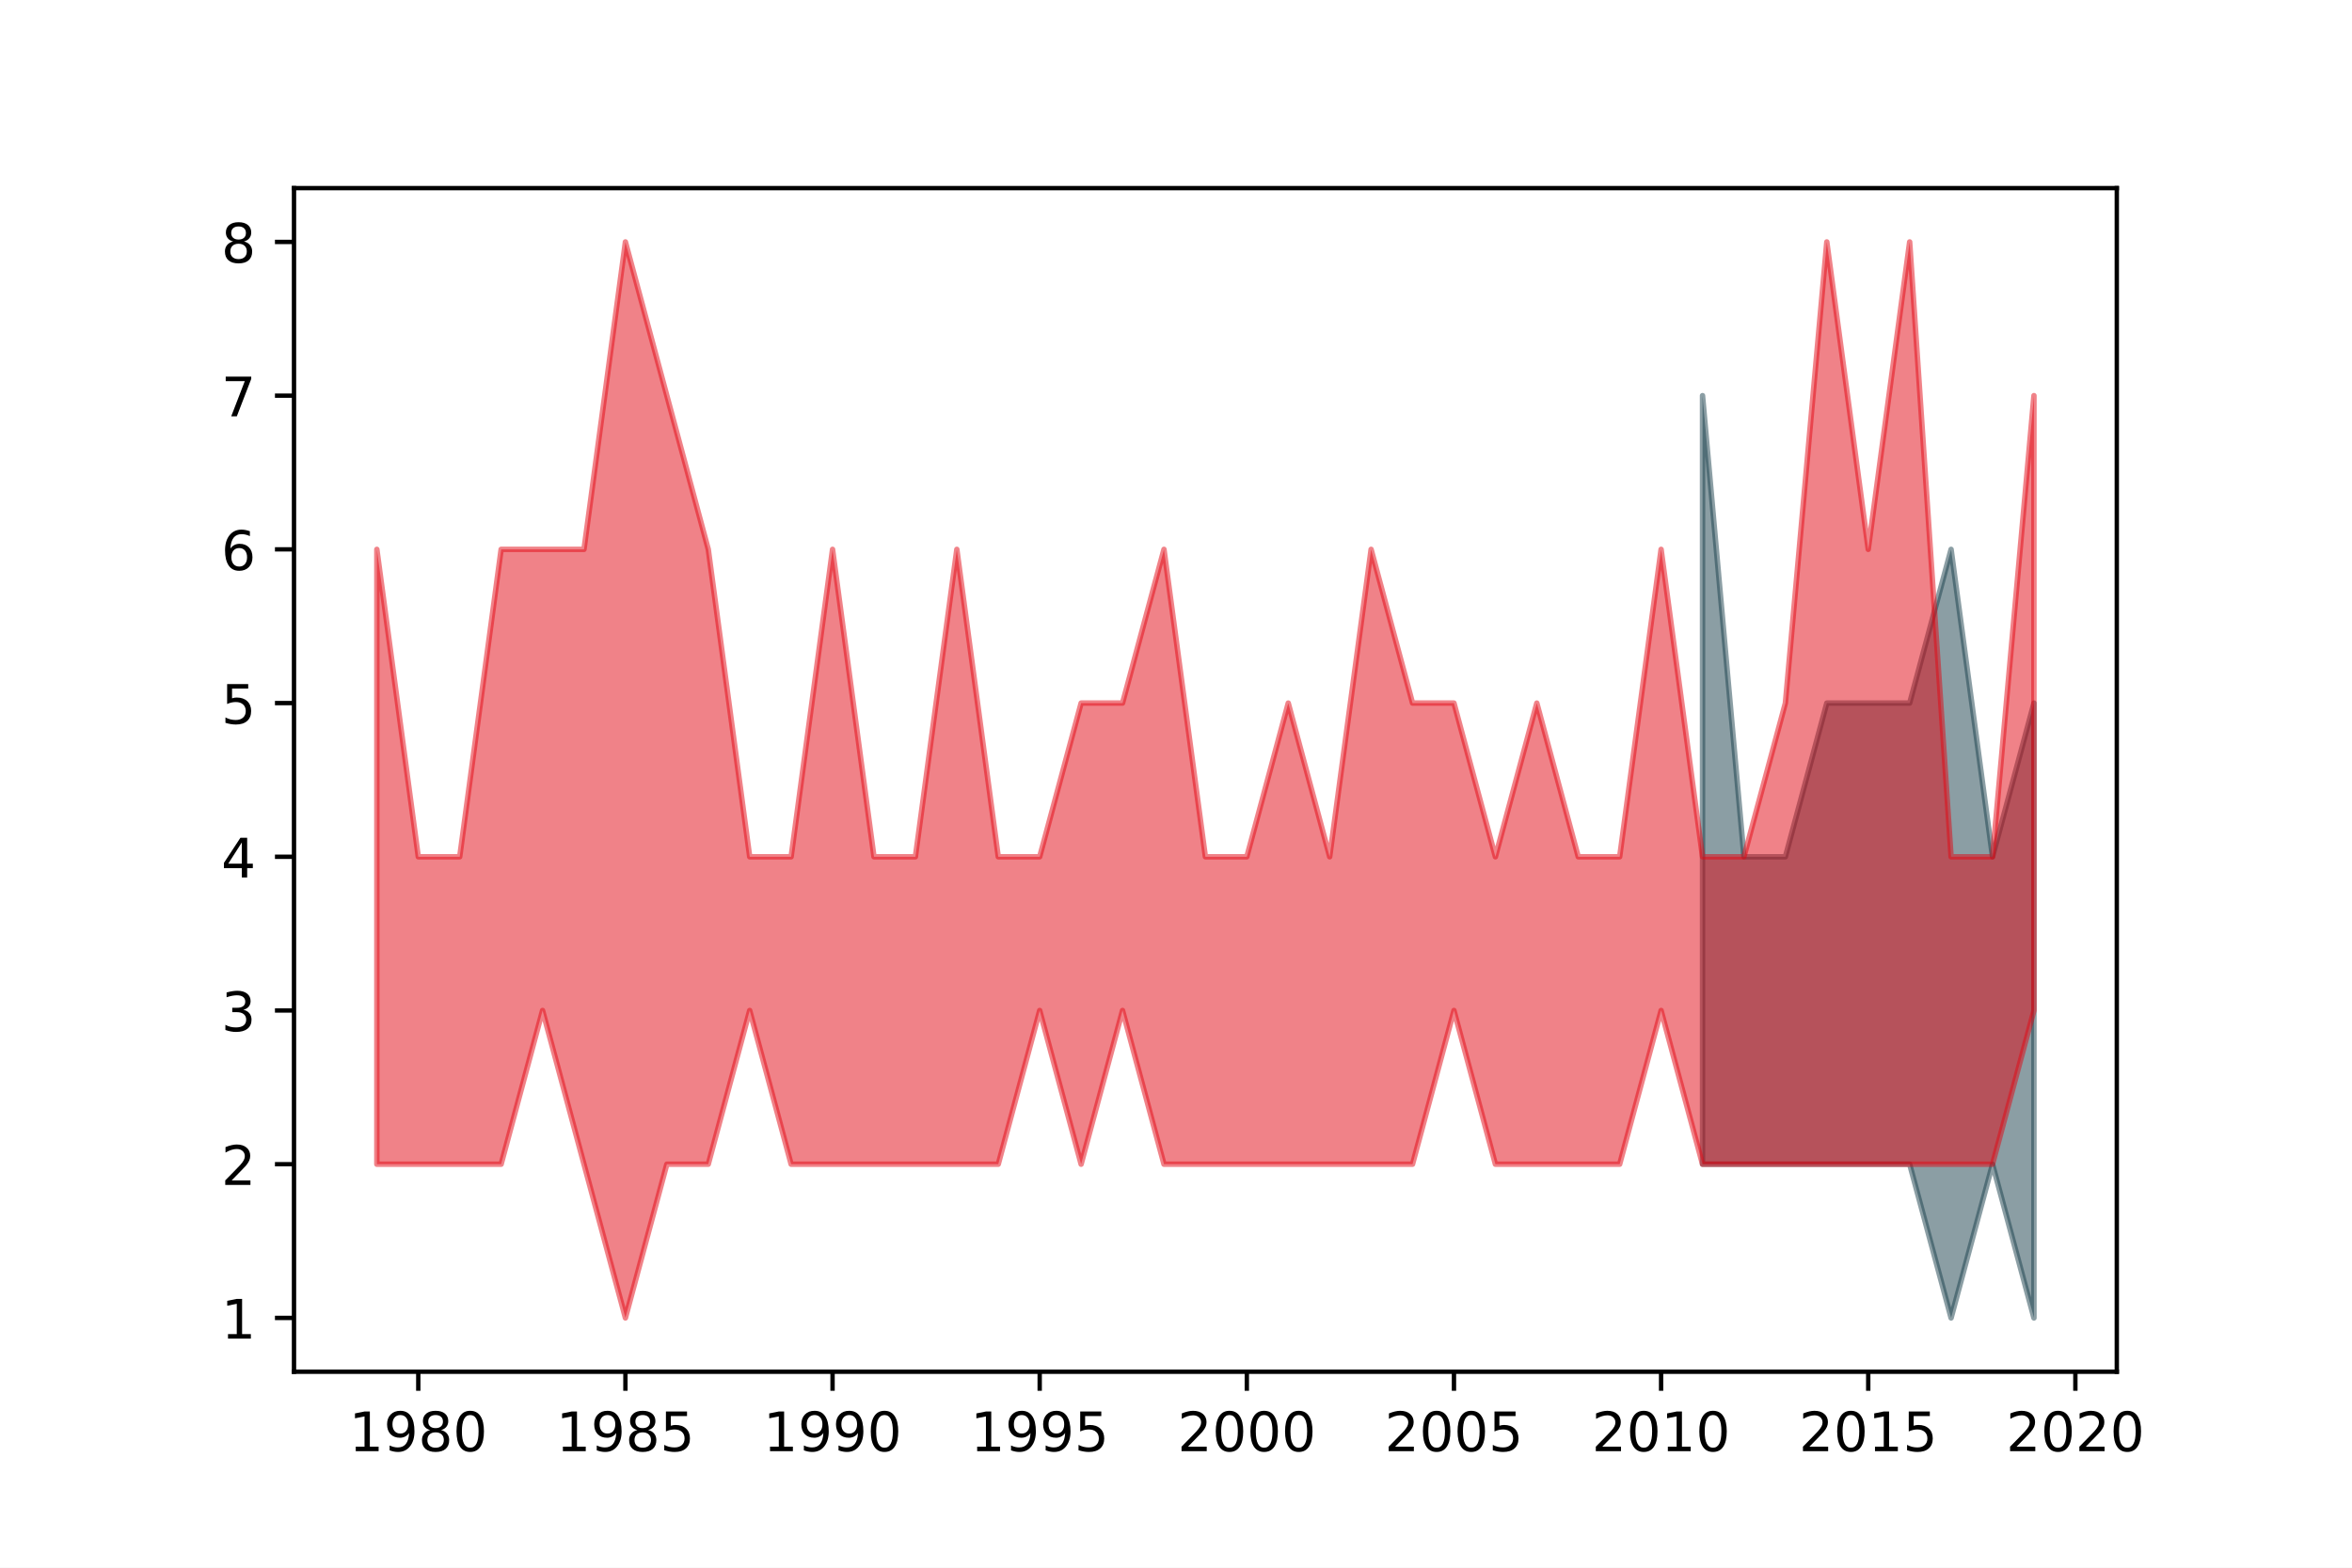
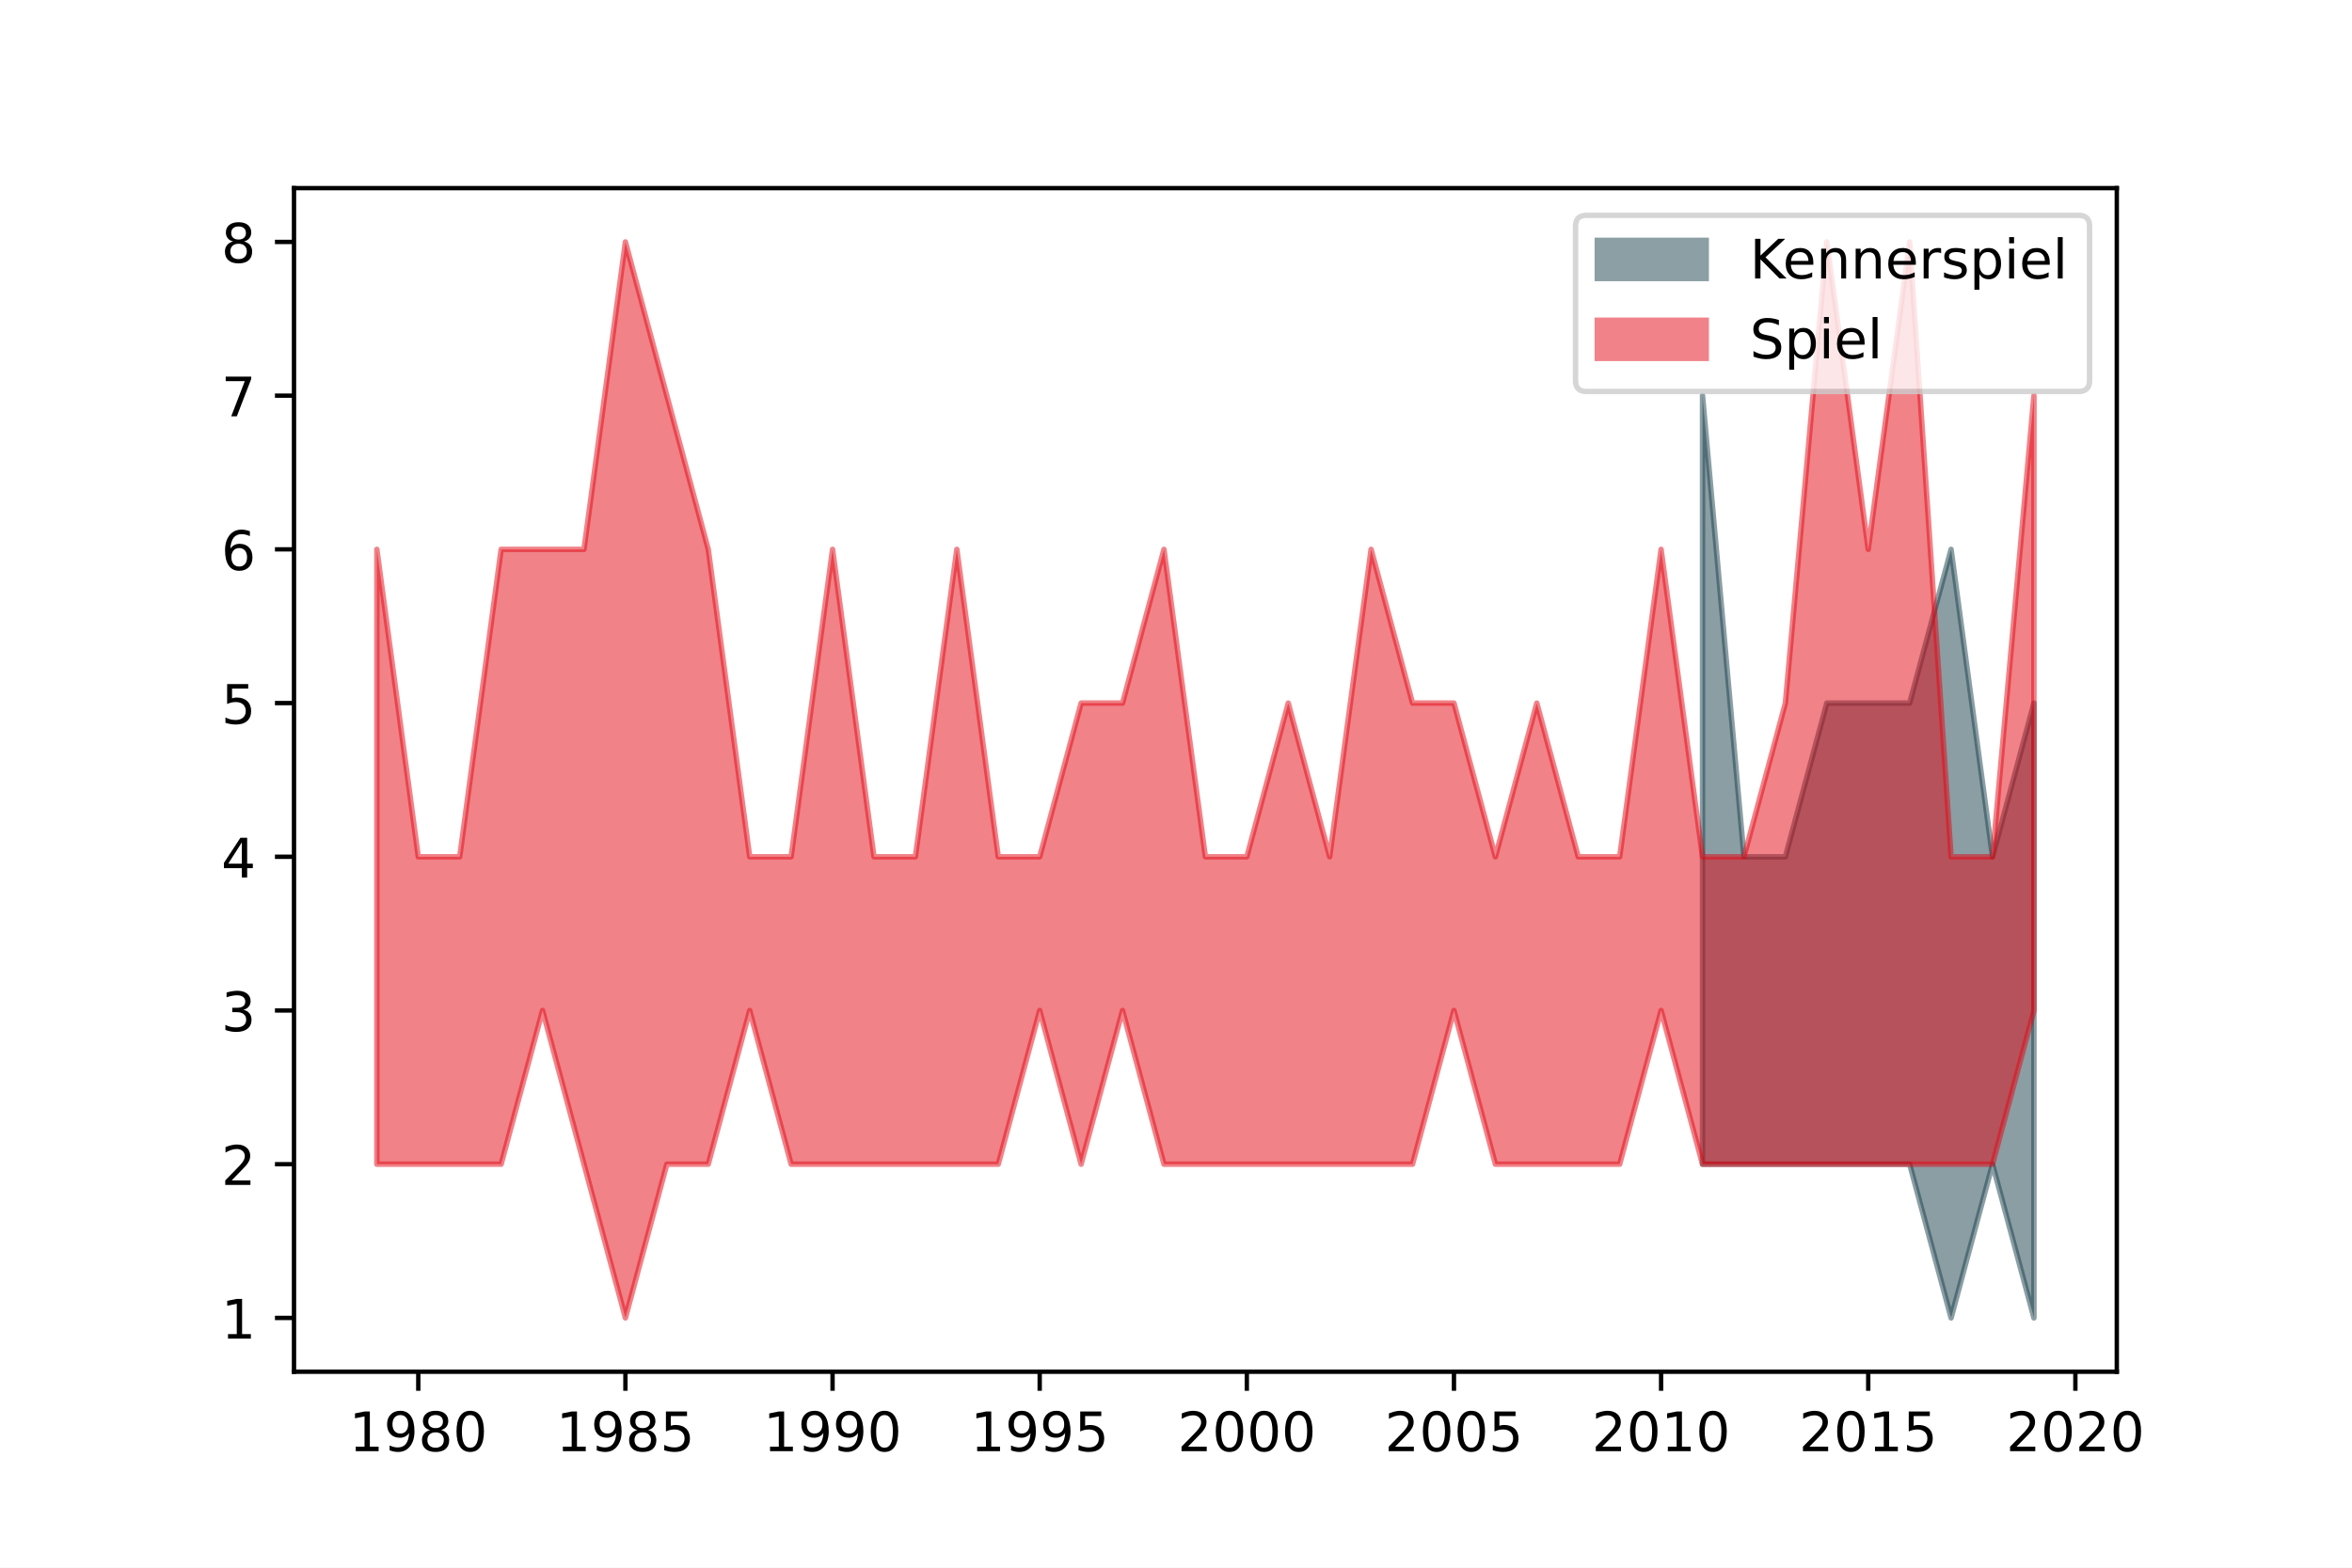
<svg xmlns="http://www.w3.org/2000/svg" xmlns:xlink="http://www.w3.org/1999/xlink" height="288pt" version="1.1" viewBox="0 0 432 288" width="432pt">
  <defs>
    <style type="text/css">
*{stroke-linecap:butt;stroke-linejoin:round;}
  </style>
  </defs>
  <g id="figure_1">
    <g id="patch_1">
      <path d="M 0 288  L 432 288  L 432 0  L 0 0  z " style="fill:#ffffff;" />
    </g>
    <g id="axes_1">
      <g id="patch_2">
        <path d="M 54 252  L 388.8 252  L 388.8 34.56  L 54 34.56  z " style="fill:#ffffff;" />
      </g>
      <g id="PolyCollection_1">
        <defs>
-           <path d="M 312.709 -215.317  L 312.709 -74.123  L 320.318 -74.123  L 327.927 -74.123  L 335.536 -74.123  L 343.145 -74.123  L 350.755 -74.123  L 358.364 -45.884  L 365.973 -74.123  L 373.582 -45.884  L 373.582 -158.839  L 373.582 -158.839  L 365.973 -130.601  L 358.364 -187.078  L 350.755 -158.839  L 343.145 -158.839  L 335.536 -158.839  L 327.927 -130.601  L 320.318 -130.601  L 312.709 -215.317  z " id="mf78e7a86c5" style="stroke:#193f4a;stroke-opacity:0.5;" />
+           <path d="M 312.709 -215.317  L 312.709 -74.123  L 320.318 -74.123  L 327.927 -74.123  L 335.536 -74.123  L 343.145 -74.123  L 350.755 -74.123  L 358.364 -45.884  L 365.973 -74.123  L 373.582 -45.884  L 373.582 -158.839  L 373.582 -158.839  L 365.973 -130.601  L 358.364 -187.078  L 350.755 -158.839  L 343.145 -158.839  L 335.536 -158.839  L 327.927 -130.601  L 320.318 -130.601  L 312.709 -215.317  z " id="m04b16af424" style="stroke:#193f4a;stroke-opacity:0.5;" />
        </defs>
-         <g clip-path="url(#p0d50074f20)">
-           <use style="fill:#193f4a;fill-opacity:0.5;stroke:#193f4a;stroke-opacity:0.5;" x="0" xlink:href="#mf78e7a86c5" y="288" />
+         <g clip-path="url(#pc3fae4f4f0)">
+           <use style="fill:#193f4a;fill-opacity:0.5;stroke:#193f4a;stroke-opacity:0.5;" x="0" xlink:href="#m04b16af424" y="288" />
        </g>
      </g>
      <g id="PolyCollection_2">
        <defs>
-           <path d="M 69.218 -187.078  L 69.218 -74.123  L 76.827 -74.123  L 84.436 -74.123  L 92.045 -74.123  L 99.655 -102.362  L 107.264 -74.123  L 114.873 -45.884  L 122.482 -74.123  L 130.091 -74.123  L 137.7 -102.362  L 145.309 -74.123  L 152.918 -74.123  L 160.527 -74.123  L 168.136 -74.123  L 175.745 -74.123  L 183.355 -74.123  L 190.964 -102.362  L 198.573 -74.123  L 206.182 -102.362  L 213.791 -74.123  L 221.4 -74.123  L 229.009 -74.123  L 236.618 -74.123  L 244.227 -74.123  L 251.836 -74.123  L 259.445 -74.123  L 267.055 -102.362  L 274.664 -74.123  L 282.273 -74.123  L 289.882 -74.123  L 297.491 -74.123  L 305.1 -102.362  L 312.709 -74.123  L 320.318 -74.123  L 327.927 -74.123  L 335.536 -74.123  L 343.145 -74.123  L 350.755 -74.123  L 358.364 -74.123  L 365.973 -74.123  L 373.582 -102.362  L 373.582 -215.317  L 373.582 -215.317  L 365.973 -130.601  L 358.364 -130.601  L 350.755 -243.556  L 343.145 -187.078  L 335.536 -243.556  L 327.927 -158.839  L 320.318 -130.601  L 312.709 -130.601  L 305.1 -187.078  L 297.491 -130.601  L 289.882 -130.601  L 282.273 -158.839  L 274.664 -130.601  L 267.055 -158.839  L 259.445 -158.839  L 251.836 -187.078  L 244.227 -130.601  L 236.618 -158.839  L 229.009 -130.601  L 221.4 -130.601  L 213.791 -187.078  L 206.182 -158.839  L 198.573 -158.839  L 190.964 -130.601  L 183.355 -130.601  L 175.745 -187.078  L 168.136 -130.601  L 160.527 -130.601  L 152.918 -187.078  L 145.309 -130.601  L 137.7 -130.601  L 130.091 -187.078  L 122.482 -215.317  L 114.873 -243.556  L 107.264 -187.078  L 99.655 -187.078  L 92.045 -187.078  L 84.436 -130.601  L 76.827 -130.601  L 69.218 -187.078  z " id="me1ad521673" style="stroke:#e30613;stroke-opacity:0.5;" />
+           <path d="M 69.218 -187.078  L 69.218 -74.123  L 76.827 -74.123  L 84.436 -74.123  L 92.045 -74.123  L 99.655 -102.362  L 107.264 -74.123  L 114.873 -45.884  L 122.482 -74.123  L 130.091 -74.123  L 137.7 -102.362  L 145.309 -74.123  L 152.918 -74.123  L 160.527 -74.123  L 168.136 -74.123  L 175.745 -74.123  L 183.355 -74.123  L 190.964 -102.362  L 198.573 -74.123  L 206.182 -102.362  L 213.791 -74.123  L 221.4 -74.123  L 229.009 -74.123  L 236.618 -74.123  L 244.227 -74.123  L 251.836 -74.123  L 259.445 -74.123  L 267.055 -102.362  L 274.664 -74.123  L 282.273 -74.123  L 289.882 -74.123  L 297.491 -74.123  L 305.1 -102.362  L 312.709 -74.123  L 320.318 -74.123  L 327.927 -74.123  L 335.536 -74.123  L 343.145 -74.123  L 350.755 -74.123  L 358.364 -74.123  L 365.973 -74.123  L 373.582 -102.362  L 373.582 -215.317  L 373.582 -215.317  L 365.973 -130.601  L 358.364 -130.601  L 350.755 -243.556  L 343.145 -187.078  L 335.536 -243.556  L 327.927 -158.839  L 320.318 -130.601  L 312.709 -130.601  L 305.1 -187.078  L 297.491 -130.601  L 289.882 -130.601  L 282.273 -158.839  L 274.664 -130.601  L 267.055 -158.839  L 259.445 -158.839  L 251.836 -187.078  L 244.227 -130.601  L 236.618 -158.839  L 229.009 -130.601  L 221.4 -130.601  L 213.791 -187.078  L 206.182 -158.839  L 198.573 -158.839  L 190.964 -130.601  L 183.355 -130.601  L 175.745 -187.078  L 168.136 -130.601  L 160.527 -130.601  L 152.918 -187.078  L 145.309 -130.601  L 137.7 -130.601  L 130.091 -187.078  L 122.482 -215.317  L 114.873 -243.556  L 107.264 -187.078  L 99.655 -187.078  L 92.045 -187.078  L 84.436 -130.601  L 76.827 -130.601  L 69.218 -187.078  z " id="m8d6fe4992c" style="stroke:#e30613;stroke-opacity:0.5;" />
        </defs>
-         <g clip-path="url(#p0d50074f20)">
-           <use style="fill:#e30613;fill-opacity:0.5;stroke:#e30613;stroke-opacity:0.5;" x="0" xlink:href="#me1ad521673" y="288" />
+         <g clip-path="url(#pc3fae4f4f0)">
+           <use style="fill:#e30613;fill-opacity:0.5;stroke:#e30613;stroke-opacity:0.5;" x="0" xlink:href="#m8d6fe4992c" y="288" />
        </g>
      </g>
      <g id="matplotlib.axis_1">
        <g id="xtick_1">
          <g id="line2d_1">
            <defs>
-               <path d="M 0 0  L 0 3.5  " id="m9c4e1b1991" style="stroke:#000000;stroke-width:0.8;" />
-             </defs>
-             <g>
-               <use style="stroke:#000000;stroke-width:0.8;" x="76.827" xlink:href="#m9c4e1b1991" y="252" />
+               <path d="M 0 0  L 0 3.5  " id="m653ccb25c3" style="stroke:#000000;stroke-width:0.8;" />
+             </defs>
+             <g>
+               <use style="stroke:#000000;stroke-width:0.8;" x="76.827" xlink:href="#m653ccb25c3" y="252" />
            </g>
          </g>
          <g id="text_1">
            <defs>
              <path d="M 12.406 8.297  L 28.516 8.297  L 28.516 63.922  L 10.984 60.406  L 10.984 69.391  L 28.422 72.906  L 38.281 72.906  L 38.281 8.297  L 54.391 8.297  L 54.391 0  L 12.406 0  z " id="DejaVuSans-49" />
              <path d="M 10.984 1.516  L 10.984 10.5  Q 14.703 8.734 18.5 7.812  Q 22.312 6.891 25.984 6.891  Q 35.75 6.891 40.891 13.453  Q 46.047 20.016 46.781 33.406  Q 43.953 29.203 39.594 26.953  Q 35.25 24.703 29.984 24.703  Q 19.047 24.703 12.672 31.312  Q 6.297 37.938 6.297 49.422  Q 6.297 60.641 12.938 67.422  Q 19.578 74.219 30.609 74.219  Q 43.266 74.219 49.922 64.516  Q 56.594 54.828 56.594 36.375  Q 56.594 19.141 48.406 8.859  Q 40.234 -1.422 26.422 -1.422  Q 22.703 -1.422 18.891 -0.688  Q 15.094 0.047 10.984 1.516  z M 30.609 32.422  Q 37.25 32.422 41.125 36.953  Q 45.016 41.5 45.016 49.422  Q 45.016 57.281 41.125 61.844  Q 37.25 66.406 30.609 66.406  Q 23.969 66.406 20.094 61.844  Q 16.219 57.281 16.219 49.422  Q 16.219 41.5 20.094 36.953  Q 23.969 32.422 30.609 32.422  z " id="DejaVuSans-57" />
              <path d="M 31.781 34.625  Q 24.75 34.625 20.719 30.859  Q 16.703 27.094 16.703 20.516  Q 16.703 13.922 20.719 10.156  Q 24.75 6.391 31.781 6.391  Q 38.812 6.391 42.859 10.172  Q 46.922 13.969 46.922 20.516  Q 46.922 27.094 42.891 30.859  Q 38.875 34.625 31.781 34.625  z M 21.922 38.812  Q 15.578 40.375 12.031 44.719  Q 8.5 49.078 8.5 55.328  Q 8.5 64.062 14.719 69.141  Q 20.953 74.219 31.781 74.219  Q 42.672 74.219 48.875 69.141  Q 55.078 64.062 55.078 55.328  Q 55.078 49.078 51.531 44.719  Q 48 40.375 41.703 38.812  Q 48.828 37.156 52.797 32.312  Q 56.781 27.484 56.781 20.516  Q 56.781 9.906 50.312 4.234  Q 43.844 -1.422 31.781 -1.422  Q 19.734 -1.422 13.25 4.234  Q 6.781 9.906 6.781 20.516  Q 6.781 27.484 10.781 32.312  Q 14.797 37.156 21.922 38.812  z M 18.312 54.391  Q 18.312 48.734 21.844 45.562  Q 25.391 42.391 31.781 42.391  Q 38.141 42.391 41.719 45.562  Q 45.312 48.734 45.312 54.391  Q 45.312 60.062 41.719 63.234  Q 38.141 66.406 31.781 66.406  Q 25.391 66.406 21.844 63.234  Q 18.312 60.062 18.312 54.391  z " id="DejaVuSans-56" />
              <path d="M 31.781 66.406  Q 24.172 66.406 20.328 58.906  Q 16.5 51.422 16.5 36.375  Q 16.5 21.391 20.328 13.891  Q 24.172 6.391 31.781 6.391  Q 39.453 6.391 43.281 13.891  Q 47.125 21.391 47.125 36.375  Q 47.125 51.422 43.281 58.906  Q 39.453 66.406 31.781 66.406  z M 31.781 74.219  Q 44.047 74.219 50.516 64.516  Q 56.984 54.828 56.984 36.375  Q 56.984 17.969 50.516 8.266  Q 44.047 -1.422 31.781 -1.422  Q 19.531 -1.422 13.062 8.266  Q 6.594 17.969 6.594 36.375  Q 6.594 54.828 13.062 64.516  Q 19.531 74.219 31.781 74.219  z " id="DejaVuSans-48" />
            </defs>
            <g transform="translate(64.10227 266.5984)scale(0.1 -0.1)">
              <use xlink:href="#DejaVuSans-49" />
              <use x="63.623" xlink:href="#DejaVuSans-57" />
              <use x="127.246" xlink:href="#DejaVuSans-56" />
              <use x="190.869" xlink:href="#DejaVuSans-48" />
            </g>
          </g>
        </g>
        <g id="xtick_2">
          <g id="line2d_2">
            <g>
-               <use style="stroke:#000000;stroke-width:0.8;" x="114.873" xlink:href="#m9c4e1b1991" y="252" />
+               <use style="stroke:#000000;stroke-width:0.8;" x="114.873" xlink:href="#m653ccb25c3" y="252" />
            </g>
          </g>
          <g id="text_2">
            <defs>
              <path d="M 10.797 72.906  L 49.516 72.906  L 49.516 64.594  L 19.828 64.594  L 19.828 46.734  Q 21.969 47.469 24.109 47.828  Q 26.266 48.188 28.422 48.188  Q 40.625 48.188 47.75 41.5  Q 54.891 34.812 54.891 23.391  Q 54.891 11.625 47.562 5.094  Q 40.234 -1.422 26.906 -1.422  Q 22.312 -1.422 17.547 -0.641  Q 12.797 0.141 7.719 1.703  L 7.719 11.625  Q 12.109 9.234 16.797 8.062  Q 21.484 6.891 26.703 6.891  Q 35.156 6.891 40.078 11.328  Q 45.016 15.766 45.016 23.391  Q 45.016 31 40.078 35.438  Q 35.156 39.891 26.703 39.891  Q 22.75 39.891 18.812 39.016  Q 14.891 38.141 10.797 36.281  z " id="DejaVuSans-53" />
            </defs>
            <g transform="translate(102.1477 266.5984)scale(0.1 -0.1)">
              <use xlink:href="#DejaVuSans-49" />
              <use x="63.623" xlink:href="#DejaVuSans-57" />
              <use x="127.246" xlink:href="#DejaVuSans-56" />
              <use x="190.869" xlink:href="#DejaVuSans-53" />
            </g>
          </g>
        </g>
        <g id="xtick_3">
          <g id="line2d_3">
            <g>
-               <use style="stroke:#000000;stroke-width:0.8;" x="152.918" xlink:href="#m9c4e1b1991" y="252" />
+               <use style="stroke:#000000;stroke-width:0.8;" x="152.918" xlink:href="#m653ccb25c3" y="252" />
            </g>
          </g>
          <g id="text_3">
            <g transform="translate(140.1932 266.5984)scale(0.1 -0.1)">
              <use xlink:href="#DejaVuSans-49" />
              <use x="63.623" xlink:href="#DejaVuSans-57" />
              <use x="127.246" xlink:href="#DejaVuSans-57" />
              <use x="190.869" xlink:href="#DejaVuSans-48" />
            </g>
          </g>
        </g>
        <g id="xtick_4">
          <g id="line2d_4">
            <g>
-               <use style="stroke:#000000;stroke-width:0.8;" x="190.964" xlink:href="#m9c4e1b1991" y="252" />
+               <use style="stroke:#000000;stroke-width:0.8;" x="190.964" xlink:href="#m653ccb25c3" y="252" />
            </g>
          </g>
          <g id="text_4">
            <g transform="translate(178.2386 266.5984)scale(0.1 -0.1)">
              <use xlink:href="#DejaVuSans-49" />
              <use x="63.623" xlink:href="#DejaVuSans-57" />
              <use x="127.246" xlink:href="#DejaVuSans-57" />
              <use x="190.869" xlink:href="#DejaVuSans-53" />
            </g>
          </g>
        </g>
        <g id="xtick_5">
          <g id="line2d_5">
            <g>
-               <use style="stroke:#000000;stroke-width:0.8;" x="229.009" xlink:href="#m9c4e1b1991" y="252" />
+               <use style="stroke:#000000;stroke-width:0.8;" x="229.009" xlink:href="#m653ccb25c3" y="252" />
            </g>
          </g>
          <g id="text_5">
            <defs>
              <path d="M 19.188 8.297  L 53.609 8.297  L 53.609 0  L 7.328 0  L 7.328 8.297  Q 12.938 14.109 22.625 23.891  Q 32.328 33.688 34.812 36.531  Q 39.547 41.844 41.422 45.531  Q 43.312 49.219 43.312 52.781  Q 43.312 58.594 39.234 62.25  Q 35.156 65.922 28.609 65.922  Q 23.969 65.922 18.812 64.312  Q 13.672 62.703 7.812 59.422  L 7.812 69.391  Q 13.766 71.781 18.938 73  Q 24.125 74.219 28.422 74.219  Q 39.75 74.219 46.484 68.547  Q 53.219 62.891 53.219 53.422  Q 53.219 48.922 51.531 44.891  Q 49.859 40.875 45.406 35.406  Q 44.188 33.984 37.641 27.219  Q 31.109 20.453 19.188 8.297  z " id="DejaVuSans-50" />
            </defs>
            <g transform="translate(216.2841 266.5984)scale(0.1 -0.1)">
              <use xlink:href="#DejaVuSans-50" />
              <use x="63.623" xlink:href="#DejaVuSans-48" />
              <use x="127.246" xlink:href="#DejaVuSans-48" />
              <use x="190.869" xlink:href="#DejaVuSans-48" />
            </g>
          </g>
        </g>
        <g id="xtick_6">
          <g id="line2d_6">
            <g>
-               <use style="stroke:#000000;stroke-width:0.8;" x="267.055" xlink:href="#m9c4e1b1991" y="252" />
+               <use style="stroke:#000000;stroke-width:0.8;" x="267.055" xlink:href="#m653ccb25c3" y="252" />
            </g>
          </g>
          <g id="text_6">
            <g transform="translate(254.3295 266.5984)scale(0.1 -0.1)">
              <use xlink:href="#DejaVuSans-50" />
              <use x="63.623" xlink:href="#DejaVuSans-48" />
              <use x="127.246" xlink:href="#DejaVuSans-48" />
              <use x="190.869" xlink:href="#DejaVuSans-53" />
            </g>
          </g>
        </g>
        <g id="xtick_7">
          <g id="line2d_7">
            <g>
-               <use style="stroke:#000000;stroke-width:0.8;" x="305.1" xlink:href="#m9c4e1b1991" y="252" />
+               <use style="stroke:#000000;stroke-width:0.8;" x="305.1" xlink:href="#m653ccb25c3" y="252" />
            </g>
          </g>
          <g id="text_7">
            <g transform="translate(292.375 266.5984)scale(0.1 -0.1)">
              <use xlink:href="#DejaVuSans-50" />
              <use x="63.623" xlink:href="#DejaVuSans-48" />
              <use x="127.246" xlink:href="#DejaVuSans-49" />
              <use x="190.869" xlink:href="#DejaVuSans-48" />
            </g>
          </g>
        </g>
        <g id="xtick_8">
          <g id="line2d_8">
            <g>
-               <use style="stroke:#000000;stroke-width:0.8;" x="343.145" xlink:href="#m9c4e1b1991" y="252" />
+               <use style="stroke:#000000;stroke-width:0.8;" x="343.145" xlink:href="#m653ccb25c3" y="252" />
            </g>
          </g>
          <g id="text_8">
            <g transform="translate(330.4205 266.5984)scale(0.1 -0.1)">
              <use xlink:href="#DejaVuSans-50" />
              <use x="63.623" xlink:href="#DejaVuSans-48" />
              <use x="127.246" xlink:href="#DejaVuSans-49" />
              <use x="190.869" xlink:href="#DejaVuSans-53" />
            </g>
          </g>
        </g>
        <g id="xtick_9">
          <g id="line2d_9">
            <g>
-               <use style="stroke:#000000;stroke-width:0.8;" x="381.191" xlink:href="#m9c4e1b1991" y="252" />
+               <use style="stroke:#000000;stroke-width:0.8;" x="381.191" xlink:href="#m653ccb25c3" y="252" />
            </g>
          </g>
          <g id="text_9">
            <g transform="translate(368.4659 266.5984)scale(0.1 -0.1)">
              <use xlink:href="#DejaVuSans-50" />
              <use x="63.623" xlink:href="#DejaVuSans-48" />
              <use x="127.246" xlink:href="#DejaVuSans-50" />
              <use x="190.869" xlink:href="#DejaVuSans-48" />
            </g>
          </g>
        </g>
      </g>
      <g id="matplotlib.axis_2">
        <g id="ytick_1">
          <g id="line2d_10">
            <defs>
-               <path d="M 0 0  L -3.5 0  " id="mb8ce518d7b" style="stroke:#000000;stroke-width:0.8;" />
-             </defs>
-             <g>
-               <use style="stroke:#000000;stroke-width:0.8;" x="54" xlink:href="#mb8ce518d7b" y="242.116" />
+               <path d="M 0 0  L -3.5 0  " id="m0f993c9d10" style="stroke:#000000;stroke-width:0.8;" />
+             </defs>
+             <g>
+               <use style="stroke:#000000;stroke-width:0.8;" x="54" xlink:href="#m0f993c9d10" y="242.116" />
            </g>
          </g>
          <g id="text_10">
            <g transform="translate(40.6375 245.9156)scale(0.1 -0.1)">
              <use xlink:href="#DejaVuSans-49" />
            </g>
          </g>
        </g>
        <g id="ytick_2">
          <g id="line2d_11">
            <g>
-               <use style="stroke:#000000;stroke-width:0.8;" x="54" xlink:href="#mb8ce518d7b" y="213.877" />
+               <use style="stroke:#000000;stroke-width:0.8;" x="54" xlink:href="#m0f993c9d10" y="213.877" />
            </g>
          </g>
          <g id="text_11">
            <g transform="translate(40.6375 217.6766)scale(0.1 -0.1)">
              <use xlink:href="#DejaVuSans-50" />
            </g>
          </g>
        </g>
        <g id="ytick_3">
          <g id="line2d_12">
            <g>
-               <use style="stroke:#000000;stroke-width:0.8;" x="54" xlink:href="#mb8ce518d7b" y="185.638" />
+               <use style="stroke:#000000;stroke-width:0.8;" x="54" xlink:href="#m0f993c9d10" y="185.638" />
            </g>
          </g>
          <g id="text_12">
            <defs>
              <path d="M 40.578 39.312  Q 47.656 37.797 51.625 33  Q 55.609 28.219 55.609 21.188  Q 55.609 10.406 48.188 4.484  Q 40.766 -1.422 27.094 -1.422  Q 22.516 -1.422 17.656 -0.516  Q 12.797 0.391 7.625 2.203  L 7.625 11.719  Q 11.719 9.328 16.594 8.109  Q 21.484 6.891 26.812 6.891  Q 36.078 6.891 40.938 10.547  Q 45.797 14.203 45.797 21.188  Q 45.797 27.641 41.281 31.266  Q 36.766 34.906 28.719 34.906  L 20.219 34.906  L 20.219 43.016  L 29.109 43.016  Q 36.375 43.016 40.234 45.922  Q 44.094 48.828 44.094 54.297  Q 44.094 59.906 40.109 62.906  Q 36.141 65.922 28.719 65.922  Q 24.656 65.922 20.016 65.031  Q 15.375 64.156 9.812 62.312  L 9.812 71.094  Q 15.438 72.656 20.344 73.438  Q 25.25 74.219 29.594 74.219  Q 40.828 74.219 47.359 69.109  Q 53.906 64.016 53.906 55.328  Q 53.906 49.266 50.438 45.094  Q 46.969 40.922 40.578 39.312  z " id="DejaVuSans-51" />
            </defs>
            <g transform="translate(40.6375 189.4377)scale(0.1 -0.1)">
              <use xlink:href="#DejaVuSans-51" />
            </g>
          </g>
        </g>
        <g id="ytick_4">
          <g id="line2d_13">
            <g>
-               <use style="stroke:#000000;stroke-width:0.8;" x="54" xlink:href="#mb8ce518d7b" y="157.399" />
+               <use style="stroke:#000000;stroke-width:0.8;" x="54" xlink:href="#m0f993c9d10" y="157.399" />
            </g>
          </g>
          <g id="text_13">
            <defs>
              <path d="M 37.797 64.312  L 12.891 25.391  L 37.797 25.391  z M 35.203 72.906  L 47.609 72.906  L 47.609 25.391  L 58.016 25.391  L 58.016 17.188  L 47.609 17.188  L 47.609 0  L 37.797 0  L 37.797 17.188  L 4.891 17.188  L 4.891 26.703  z " id="DejaVuSans-52" />
            </defs>
            <g transform="translate(40.6375 161.1987)scale(0.1 -0.1)">
              <use xlink:href="#DejaVuSans-52" />
            </g>
          </g>
        </g>
        <g id="ytick_5">
          <g id="line2d_14">
            <g>
-               <use style="stroke:#000000;stroke-width:0.8;" x="54" xlink:href="#mb8ce518d7b" y="129.161" />
+               <use style="stroke:#000000;stroke-width:0.8;" x="54" xlink:href="#m0f993c9d10" y="129.161" />
            </g>
          </g>
          <g id="text_14">
            <g transform="translate(40.6375 132.9597)scale(0.1 -0.1)">
              <use xlink:href="#DejaVuSans-53" />
            </g>
          </g>
        </g>
        <g id="ytick_6">
          <g id="line2d_15">
            <g>
-               <use style="stroke:#000000;stroke-width:0.8;" x="54" xlink:href="#mb8ce518d7b" y="100.922" />
+               <use style="stroke:#000000;stroke-width:0.8;" x="54" xlink:href="#m0f993c9d10" y="100.922" />
            </g>
          </g>
          <g id="text_15">
            <defs>
              <path d="M 33.016 40.375  Q 26.375 40.375 22.484 35.828  Q 18.609 31.297 18.609 23.391  Q 18.609 15.531 22.484 10.953  Q 26.375 6.391 33.016 6.391  Q 39.656 6.391 43.531 10.953  Q 47.406 15.531 47.406 23.391  Q 47.406 31.297 43.531 35.828  Q 39.656 40.375 33.016 40.375  z M 52.594 71.297  L 52.594 62.312  Q 48.875 64.062 45.094 64.984  Q 41.312 65.922 37.594 65.922  Q 27.828 65.922 22.672 59.328  Q 17.531 52.734 16.797 39.406  Q 19.672 43.656 24.016 45.922  Q 28.375 48.188 33.594 48.188  Q 44.578 48.188 50.953 41.516  Q 57.328 34.859 57.328 23.391  Q 57.328 12.156 50.688 5.359  Q 44.047 -1.422 33.016 -1.422  Q 20.359 -1.422 13.672 8.266  Q 6.984 17.969 6.984 36.375  Q 6.984 53.656 15.188 63.938  Q 23.391 74.219 37.203 74.219  Q 40.922 74.219 44.703 73.484  Q 48.484 72.75 52.594 71.297  z " id="DejaVuSans-54" />
            </defs>
            <g transform="translate(40.6375 104.7208)scale(0.1 -0.1)">
              <use xlink:href="#DejaVuSans-54" />
            </g>
          </g>
        </g>
        <g id="ytick_7">
          <g id="line2d_16">
            <g>
-               <use style="stroke:#000000;stroke-width:0.8;" x="54" xlink:href="#mb8ce518d7b" y="72.683" />
+               <use style="stroke:#000000;stroke-width:0.8;" x="54" xlink:href="#m0f993c9d10" y="72.683" />
            </g>
          </g>
          <g id="text_16">
            <defs>
              <path d="M 8.203 72.906  L 55.078 72.906  L 55.078 68.703  L 28.609 0  L 18.312 0  L 43.219 64.594  L 8.203 64.594  z " id="DejaVuSans-55" />
            </defs>
            <g transform="translate(40.6375 76.48182)scale(0.1 -0.1)">
              <use xlink:href="#DejaVuSans-55" />
            </g>
          </g>
        </g>
        <g id="ytick_8">
          <g id="line2d_17">
            <g>
-               <use style="stroke:#000000;stroke-width:0.8;" x="54" xlink:href="#mb8ce518d7b" y="44.444" />
+               <use style="stroke:#000000;stroke-width:0.8;" x="54" xlink:href="#m0f993c9d10" y="44.444" />
            </g>
          </g>
          <g id="text_17">
            <g transform="translate(40.6375 48.24285)scale(0.1 -0.1)">
              <use xlink:href="#DejaVuSans-56" />
            </g>
          </g>
        </g>
      </g>
      <g id="patch_3">
        <path d="M 54 252  L 54 34.56  " style="fill:none;stroke:#000000;stroke-linecap:square;stroke-linejoin:miter;stroke-width:0.8;" />
      </g>
      <g id="patch_4">
        <path d="M 388.8 252  L 388.8 34.56  " style="fill:none;stroke:#000000;stroke-linecap:square;stroke-linejoin:miter;stroke-width:0.8;" />
      </g>
      <g id="patch_5">
        <path d="M 54 252  L 388.8 252  " style="fill:none;stroke:#000000;stroke-linecap:square;stroke-linejoin:miter;stroke-width:0.8;" />
      </g>
      <g id="patch_6">
        <path d="M 54 34.56  L 388.8 34.56  " style="fill:none;stroke:#000000;stroke-linecap:square;stroke-linejoin:miter;stroke-width:0.8;" />
      </g>
+       <g id="legend_1">
+         <g id="patch_7">
+           <path d="M 291.383 71.916  L 381.8 71.916  Q 383.8 71.916 383.8 69.916  L 383.8 41.56  Q 383.8 39.56 381.8 39.56  L 291.383 39.56  Q 289.383 39.56 289.383 41.56  L 289.383 69.916  Q 289.383 71.916 291.383 71.916  z " style="fill:#ffffff;opacity:0.8;stroke:#cccccc;stroke-linejoin:miter;" />
+         </g>
+         <g id="patch_8">
+           <path d="M 293.383 51.158  L 313.383 51.158  L 313.383 44.158  L 293.383 44.158  z " style="fill:#193f4a;opacity:0.5;stroke:#193f4a;stroke-linejoin:miter;" />
+         </g>
+         <g id="text_18">
+           <defs>
+             <path d="M 9.812 72.906  L 19.672 72.906  L 19.672 42.094  L 52.391 72.906  L 65.094 72.906  L 28.906 38.922  L 67.672 0  L 54.688 0  L 19.672 35.109  L 19.672 0  L 9.812 0  z " id="DejaVuSans-75" />
+             <path d="M 56.203 29.594  L 56.203 25.203  L 14.891 25.203  Q 15.484 15.922 20.484 11.062  Q 25.484 6.203 34.422 6.203  Q 39.594 6.203 44.453 7.469  Q 49.312 8.734 54.109 11.281  L 54.109 2.781  Q 49.266 0.734 44.188 -0.344  Q 39.109 -1.422 33.891 -1.422  Q 20.797 -1.422 13.156 6.188  Q 5.516 13.812 5.516 26.812  Q 5.516 40.234 12.766 48.109  Q 20.016 56 32.328 56  Q 43.359 56 49.781 48.891  Q 56.203 41.797 56.203 29.594  z M 47.219 32.234  Q 47.125 39.594 43.094 43.984  Q 39.062 48.391 32.422 48.391  Q 24.906 48.391 20.391 44.141  Q 15.875 39.891 15.188 32.172  z " id="DejaVuSans-101" />
+             <path d="M 54.891 33.016  L 54.891 0  L 45.906 0  L 45.906 32.719  Q 45.906 40.484 42.875 44.328  Q 39.844 48.188 33.797 48.188  Q 26.516 48.188 22.312 43.547  Q 18.109 38.922 18.109 30.906  L 18.109 0  L 9.078 0  L 9.078 54.688  L 18.109 54.688  L 18.109 46.188  Q 21.344 51.125 25.703 53.562  Q 30.078 56 35.797 56  Q 45.219 56 50.047 50.172  Q 54.891 44.344 54.891 33.016  z " id="DejaVuSans-110" />
+             <path d="M 41.109 46.297  Q 39.594 47.172 37.812 47.578  Q 36.031 48 33.891 48  Q 26.266 48 22.188 43.047  Q 18.109 38.094 18.109 28.812  L 18.109 0  L 9.078 0  L 9.078 54.688  L 18.109 54.688  L 18.109 46.188  Q 20.953 51.172 25.484 53.578  Q 30.031 56 36.531 56  Q 37.453 56 38.578 55.875  Q 39.703 55.766 41.062 55.516  z " id="DejaVuSans-114" />
+             <path d="M 44.281 53.078  L 44.281 44.578  Q 40.484 46.531 36.375 47.5  Q 32.281 48.484 27.875 48.484  Q 21.188 48.484 17.844 46.438  Q 14.5 44.391 14.5 40.281  Q 14.5 37.156 16.891 35.375  Q 19.281 33.594 26.516 31.984  L 29.594 31.297  Q 39.156 29.25 43.188 25.516  Q 47.219 21.781 47.219 15.094  Q 47.219 7.469 41.188 3.016  Q 35.156 -1.422 24.609 -1.422  Q 20.219 -1.422 15.453 -0.562  Q 10.688 0.297 5.422 2  L 5.422 11.281  Q 10.406 8.688 15.234 7.391  Q 20.062 6.109 24.812 6.109  Q 31.156 6.109 34.562 8.281  Q 37.984 10.453 37.984 14.406  Q 37.984 18.062 35.516 20.016  Q 33.062 21.969 24.703 23.781  L 21.578 24.516  Q 13.234 26.266 9.516 29.906  Q 5.812 33.547 5.812 39.891  Q 5.812 47.609 11.281 51.797  Q 16.75 56 26.812 56  Q 31.781 56 36.172 55.266  Q 40.578 54.547 44.281 53.078  z " id="DejaVuSans-115" />
+             <path d="M 18.109 8.203  L 18.109 -20.797  L 9.078 -20.797  L 9.078 54.688  L 18.109 54.688  L 18.109 46.391  Q 20.953 51.266 25.266 53.625  Q 29.594 56 35.594 56  Q 45.562 56 51.781 48.094  Q 58.016 40.188 58.016 27.297  Q 58.016 14.406 51.781 6.484  Q 45.562 -1.422 35.594 -1.422  Q 29.594 -1.422 25.266 0.953  Q 20.953 3.328 18.109 8.203  z M 48.688 27.297  Q 48.688 37.203 44.609 42.844  Q 40.531 48.484 33.406 48.484  Q 26.266 48.484 22.188 42.844  Q 18.109 37.203 18.109 27.297  Q 18.109 17.391 22.188 11.75  Q 26.266 6.109 33.406 6.109  Q 40.531 6.109 44.609 11.75  Q 48.688 17.391 48.688 27.297  z " id="DejaVuSans-112" />
+             <path d="M 9.422 54.688  L 18.406 54.688  L 18.406 0  L 9.422 0  z M 9.422 75.984  L 18.406 75.984  L 18.406 64.594  L 9.422 64.594  z " id="DejaVuSans-105" />
+             <path d="M 9.422 75.984  L 18.406 75.984  L 18.406 0  L 9.422 0  z " id="DejaVuSans-108" />
+           </defs>
+           <g transform="translate(321.3828 51.15844)scale(0.1 -0.1)">
+             <use xlink:href="#DejaVuSans-75" />
+             <use x="60.576" xlink:href="#DejaVuSans-101" />
+             <use x="122.1" xlink:href="#DejaVuSans-110" />
+             <use x="185.479" xlink:href="#DejaVuSans-110" />
+             <use x="248.857" xlink:href="#DejaVuSans-101" />
+             <use x="310.381" xlink:href="#DejaVuSans-114" />
+             <use x="351.494" xlink:href="#DejaVuSans-115" />
+             <use x="403.594" xlink:href="#DejaVuSans-112" />
+             <use x="467.07" xlink:href="#DejaVuSans-105" />
+             <use x="494.854" xlink:href="#DejaVuSans-101" />
+             <use x="556.377" xlink:href="#DejaVuSans-108" />
+           </g>
+         </g>
+         <g id="patch_9">
+           <path d="M 293.383 65.837  L 313.383 65.837  L 313.383 58.837  L 293.383 58.837  z " style="fill:#e30613;opacity:0.5;stroke:#e30613;stroke-linejoin:miter;" />
+         </g>
+         <g id="text_19">
+           <defs>
+             <path d="M 53.516 70.516  L 53.516 60.891  Q 47.906 63.578 42.922 64.891  Q 37.938 66.219 33.297 66.219  Q 25.25 66.219 20.875 63.094  Q 16.5 59.969 16.5 54.203  Q 16.5 49.359 19.406 46.891  Q 22.312 44.438 30.422 42.922  L 36.375 41.703  Q 47.406 39.594 52.656 34.297  Q 57.906 29 57.906 20.125  Q 57.906 9.516 50.797 4.047  Q 43.703 -1.422 29.984 -1.422  Q 24.812 -1.422 18.969 -0.25  Q 13.141 0.922 6.891 3.219  L 6.891 13.375  Q 12.891 10.016 18.656 8.297  Q 24.422 6.594 29.984 6.594  Q 38.422 6.594 43.016 9.906  Q 47.609 13.234 47.609 19.391  Q 47.609 24.75 44.312 27.781  Q 41.016 30.812 33.5 32.328  L 27.484 33.5  Q 16.453 35.688 11.516 40.375  Q 6.594 45.062 6.594 53.422  Q 6.594 63.094 13.406 68.656  Q 20.219 74.219 32.172 74.219  Q 37.312 74.219 42.625 73.281  Q 47.953 72.359 53.516 70.516  z " id="DejaVuSans-83" />
+           </defs>
+           <g transform="translate(321.3828 65.83656)scale(0.1 -0.1)">
+             <use xlink:href="#DejaVuSans-83" />
+             <use x="63.477" xlink:href="#DejaVuSans-112" />
+             <use x="126.953" xlink:href="#DejaVuSans-105" />
+             <use x="154.736" xlink:href="#DejaVuSans-101" />
+             <use x="216.26" xlink:href="#DejaVuSans-108" />
+           </g>
+         </g>
+       </g>
    </g>
  </g>
  <defs>
-     <clipPath id="p0d50074f20">
+     <clipPath id="pc3fae4f4f0">
      <rect height="217.44" width="334.8" x="54" y="34.56" />
    </clipPath>
  </defs>
</svg>
